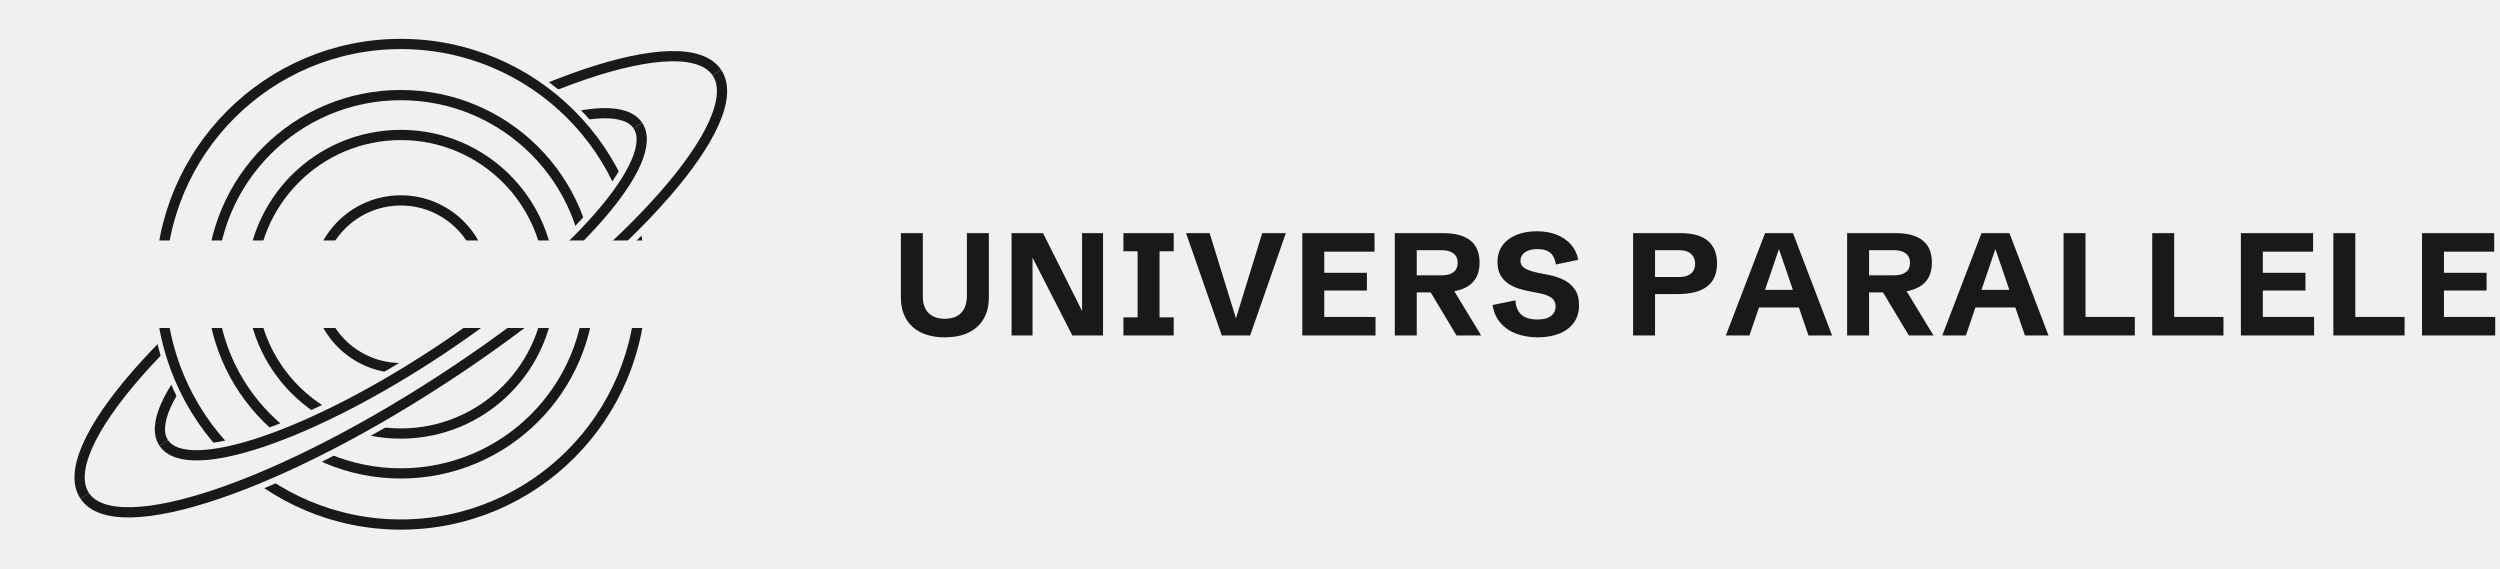
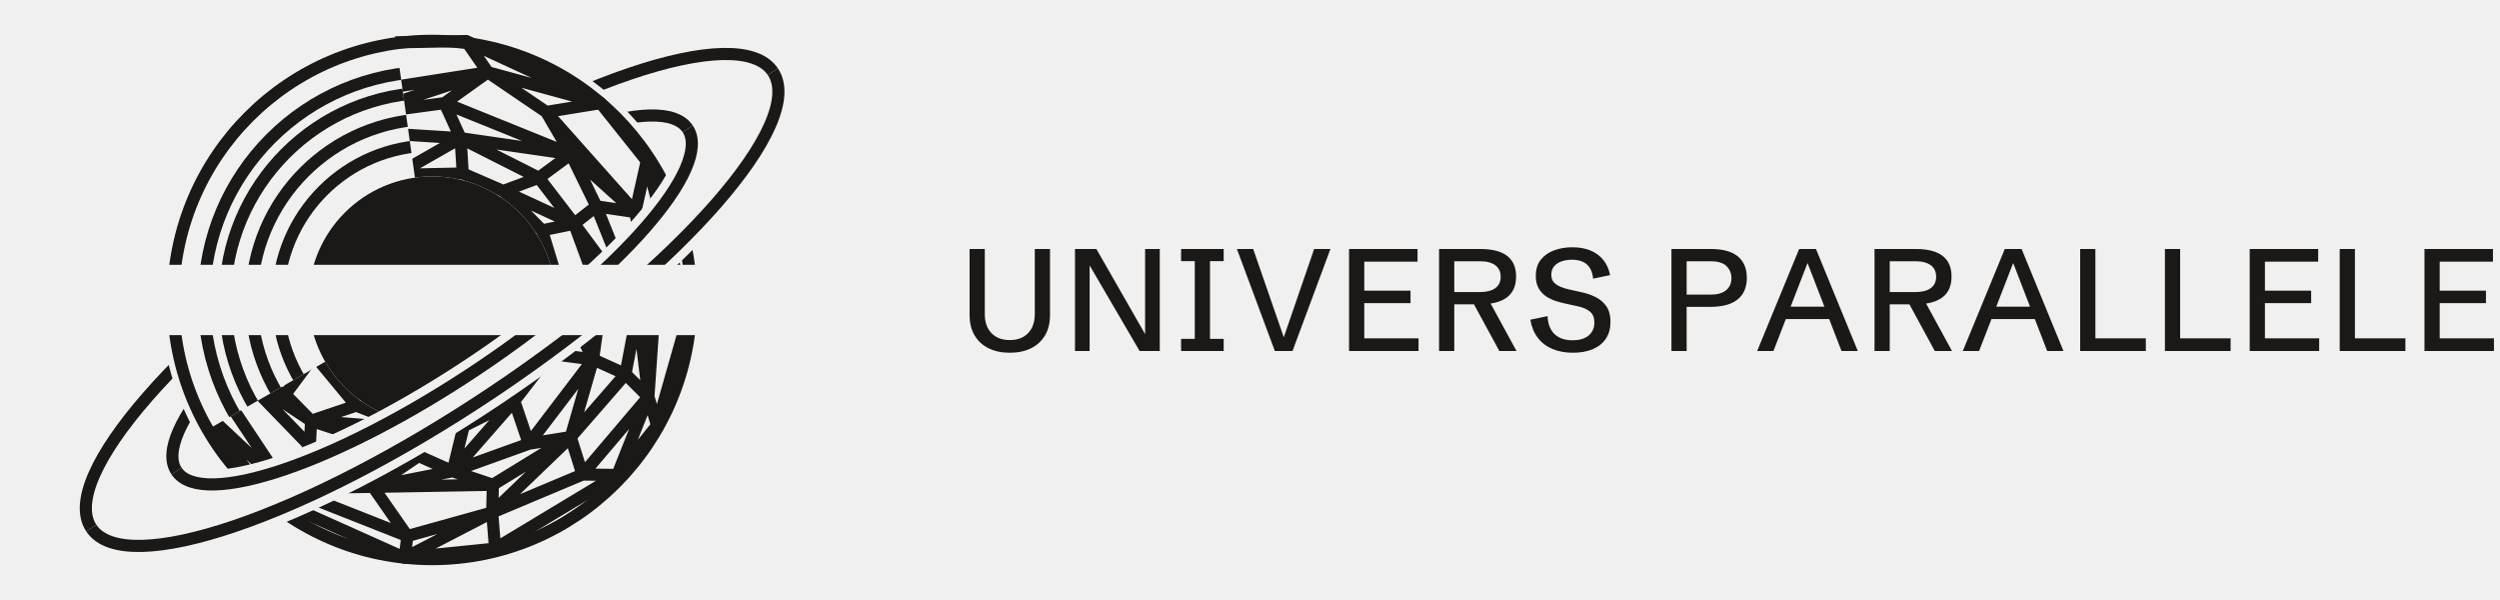
- <svg xmlns="http://www.w3.org/2000/svg" viewBox="-392 -278 2445 556" width="2445" height="556" role="img" aria-label="Univers Parallele">
-   <style>.u10s-anneau{transform-box:view-box;transform-origin:0px 0px;animation:u10s-oscille 9s cubic-bezier(.645,.045,.355,1) infinite alternate}@keyframes u10s-oscille{from{transform:rotate(-6deg)}to{transform:rotate(6deg)}}.u10s-noyau{transform-box:view-box;transform-origin:0px 0px;animation-iteration-count:infinite;animation-name:u10s-noyau;animation-duration:4.0s;animation-timing-function:cubic-bezier(.23,1,.32,1)}@keyframes u10s-noyau{0%{transform:scale(1)}5%{transform:scale(2.4)}26%{transform:scale(1)}100%{transform:scale(1)}}.u10s-eclat{transform-box:view-box;transform-origin:0px 0px;animation-iteration-count:infinite;opacity:0;animation-name:u10s-eclat;animation-duration:4.0s;animation-timing-function:cubic-bezier(.23,1,.32,1)}@keyframes u10s-eclat{0%{transform:scale(.3);opacity:0}2%{opacity:1}24%{transform:scale(3.4);opacity:0}100%{transform:scale(3.4);opacity:0}}.u10s-onde{transform-box:view-box;transform-origin:0px 0px;animation-iteration-count:infinite;opacity:0;animation-name:u10s-onde;animation-duration:4.0s;animation-timing-function:cubic-bezier(.33,1,.68,1)}.u10s-onde0{animation-delay:0s}.u10s-onde1{animation-delay:0.32s}.u10s-onde2{animation-delay:0.7s}.u10s-onde{stroke-width:1.2px}.u10s-onde0{stroke-width:2px}.u10s-eclat{stroke-width:1.4px}@keyframes u10s-onde{0%{transform:scale(.07);opacity:0}3%{opacity:1}40%{opacity:.55}66%{transform:scale(1);opacity:0}100%{transform:scale(1);opacity:0}}@media (prefers-reduced-motion:reduce){.u10s-anneau,.u10s-onde,.u10s-noyau,.u10s-eclat{animation:none}.u10s-onde,.u10s-eclat{opacity:0}}</style>
-   <style>.u10-h,.u10-b{transform-box:view-box;transform-origin:0px 0px;animation:u10-h 6s cubic-bezier(.645,.045,.355,1) infinite alternate}.u10-b{animation-name:u10-b}@keyframes u10-h{from{transform:translateY(-5.6px)}to{transform:translateY(-16px)}}@keyframes u10-b{from{transform:translateY(5.6px)}to{transform:translateY(16px)}}@media (prefers-reduced-motion:reduce){.u10-h{animation:none;transform:translateY(-11px)}.u10-b{animation:none;transform:translateY(11px)}}</style>
+ <svg xmlns="http://www.w3.org/2000/svg" viewBox="-392 -272 2267 544" width="2267" height="544" role="img" aria-label="Univers Parallele">
+   <style>.u10s-anneau{transform-box:view-box;transform-origin:0px 0px;animation:u10s-oscille 9s cubic-bezier(.645,.045,.355,1) infinite alternate}@keyframes u10s-oscille{from{transform:rotate(-6deg)}to{transform:rotate(6deg)}}.u10s-noyau{transform-box:view-box;transform-origin:0px 0px;animation:u10s-noyau 4.0s cubic-bezier(.23,1,.32,1) infinite}@keyframes u10s-noyau{0%{transform:scale(1)}6%{transform:scale(1.06)}30%{transform:scale(1)}100%{transform:scale(1)}}.u10s-onde{transform-box:view-box;transform-origin:0px 0px;opacity:0;stroke-width:1.4px;animation:u10s-onde 4.0s cubic-bezier(.33,1,.68,1) infinite}.u10s-onde0{stroke-width:2.2px}.u10s-onde0{animation-delay:0s}.u10s-onde1{animation-delay:0.32s}.u10s-onde2{animation-delay:0.7s}@keyframes u10s-onde{0%{transform:scale(0.500);opacity:0}3%{opacity:1}45%{opacity:.5}66%{transform:scale(1);opacity:0}100%{transform:scale(1);opacity:0}}@media (prefers-reduced-motion:reduce){.u10s-anneau,.u10s-onde,.u10s-noyau{animation:none}.u10s-onde{opacity:0}}</style>
+   <style>.u10-h,.u10-b{transform-box:view-box;transform-origin:0px 0px;animation:u10-h 6s cubic-bezier(.645,.045,.355,1) infinite alternate}.u10-b{animation-name:u10-b}@keyframes u10-h{from{transform:translateY(-3.0px)}to{transform:translateY(-10px)}}@keyframes u10-b{from{transform:translateY(3.0px)}to{transform:translateY(10px)}}@media (prefers-reduced-motion:reduce){.u10-h{animation:none;transform:translateY(-5px)}.u10-b{animation:none;transform:translateY(5px)}}</style>
  <defs>
    <clipPath id="u10s-avant">
      <rect x="-500" y="0" width="1000" height="300" />
    </clipPath>
-     <clipPath id="u10s-disque">
-       <circle r="235.0" />
-     </clipPath>
    <clipPath id="u10s-arriere">
      <rect x="-500" y="-300" width="1000" height="300" />
    </clipPath>
+     <clipPath id="u10s-disque">
+       <circle r="235" />
+     </clipPath>
    <mask id="u10s-hors-disque" maskUnits="userSpaceOnUse" x="-600" y="-600" width="1200" height="1200">
      <rect x="-600" y="-600" width="1200" height="1200" fill="#fff" />
-       <circle r="245.0" fill="#000" />
+       <circle r="246.0" fill="#000" />
    </mask>
    <mask id="u10s-sous-anneau" maskUnits="userSpaceOnUse" x="-600" y="-600" width="1200" height="1200">
      <rect x="-600" y="-600" width="1200" height="1200" fill="#fff" />
      <g class="u10s-anneau">
        <g transform="rotate(-33.8)">
          <g clip-path="url(#u10s-avant)">
-             <path d="M-372 0 A372 100 0 1 0 372 0 A372 100 0 1 0 -372 0Z M-279 0 A279 75 0 1 0 279 0 A279 75 0 1 0 -279 0Z" fill="#000" fill-rule="evenodd" stroke="#000" stroke-width="22.0" />
+             <path d="M-372 0 A372 100 0 1 0 372 0 A372 100 0 1 0 -372 0Z M-279 0 A279 75 0 1 0 279 0 A279 75 0 1 0 -279 0Z" fill="#000" fill-rule="evenodd" stroke="#000" stroke-width="26.4" />
          </g>
        </g>
      </g>
    </mask>
+     <mask id="u10s-intact" maskUnits="userSpaceOnUse" x="-600" y="-600" width="1200" height="1200">
+       <path d="M0.0 0.0 L-346.4 200.0 L-361.5 171.2 L-374.3 141.2 L-384.5 110.3 L-392.2 78.6 L-397.3 46.4 L-399.8 14.0 L-399.6 -18.6 L-396.7 -51.1 L-391.3 -83.2 L-383.2 -114.7 L-372.6 -145.5 L-359.5 -175.3 L-344.1 -204.0 L-326.3 -231.3 L-306.4 -257.1 L-284.5 -281.2 L-260.7 -303.4 L-235.1 -323.6 L-208.0 -341.7 L-179.5 -357.5 L-149.8 -370.9 L-119.2 -381.8 L-87.7 -390.3 L-55.7 -396.1Z" fill="#fff" />
+     </mask>
+     <mask id="u10s-casse" maskUnits="userSpaceOnUse" x="-600" y="-600" width="1200" height="1200">
+       <rect x="-600" y="-600" width="1200" height="1200" fill="#fff" />
+       <path d="M0.0 0.0 L-346.4 200.0 L-361.5 171.2 L-374.3 141.2 L-384.5 110.3 L-392.2 78.6 L-397.3 46.4 L-399.8 14.0 L-399.6 -18.6 L-396.7 -51.1 L-391.3 -83.2 L-383.2 -114.7 L-372.6 -145.5 L-359.5 -175.3 L-344.1 -204.0 L-326.3 -231.3 L-306.4 -257.1 L-284.5 -281.2 L-260.7 -303.4 L-235.1 -323.6 L-208.0 -341.7 L-179.5 -357.5 L-149.8 -370.9 L-119.2 -381.8 L-87.7 -390.3 L-55.7 -396.1Z" fill="#000" />
+       <circle r="112" fill="#000" />
+     </mask>
    <mask id="u10-haut" maskUnits="userSpaceOnUse" x="-900" y="-900" width="1800" height="1800">
      <g fill="#fff">
-         <rect x="-900" y="-900" width="1800" height="857.2" />
+         <rect x="-900" y="-900" width="1800" height="868.1" />
      </g>
    </mask>
    <mask id="u10-bas" maskUnits="userSpaceOnUse" x="-900" y="-900" width="1800" height="1800">
      <g fill="#fff">
-         <rect x="-900" y="42.8" width="1800" height="857.2" />
+         <rect x="-900" y="31.9" width="1800" height="868.1" />
      </g>
    </mask>
  </defs>
  <g class="u10-h">
    <g mask="url(#u10-haut)">
-       <g fill="none" stroke="#1A1917" stroke-width="10">
+       <g fill="none" stroke="#1A1917" stroke-width="11">
        <g mask="url(#u10s-sous-anneau)">
          <circle r="235" />
-           <circle r="185" />
-           <circle r="146" />
-           <circle r="82" />
-           <circle class="u10s-noyau" r="16" />
+           <g mask="url(#u10s-intact)">
+             <circle r="207" />
+             <circle r="188" />
+             <circle r="164" />
+             <circle r="140" />
+           </g>
+           <g mask="url(#u10s-casse)" stroke-linejoin="round" stroke-linecap="round">
+             <path d="M-32.6 -113.4L27.8 -114.7M-32.6 -113.4L-47.4 -151.3M-32.6 -113.4L25.8 -146.7M27.8 -114.7L64.5 -98.8M27.8 -114.7L25.8 -146.7M64.5 -98.8L99.7 -63.1M64.5 -98.8L96.8 -110.8M64.5 -98.8L128.8 -69.1M99.7 -63.1L117.9 -3.4M99.7 -63.1L128.8 -69.1M117.9 -3.4L107.4 48.9M117.9 -3.4L153.7 -1.4M117.9 -3.4L146.0 53.9M107.4 48.9L74.5 91.5M107.4 48.9L146.0 53.9M74.5 91.5L28.6 114.5M74.5 91.5L87.7 130.4M74.5 91.5L18.6 155.3M28.6 114.5L-14.3 117.1M28.6 114.5L18.6 155.3M-14.3 117.1L-68.9 95.8M-14.3 117.1L-12.3 141.5M-14.3 117.1L-109.8 109.6M-68.9 95.8L-106.8 50.1M-68.9 95.8L-109.8 109.6M-106.8 50.1L-133.3 85.7M-47.4 -151.3L25.8 -146.7M-47.4 -151.3L-66.7 -168.0M25.8 -146.7L96.8 -110.8M25.8 -146.7L11.3 -178.5M25.8 -146.7L125.9 -132.2M96.8 -110.8L128.8 -69.1M96.8 -110.8L125.9 -132.2M128.8 -69.1L153.7 -1.4M128.8 -69.1L149.0 -84.9M128.8 -69.1L186.6 8.7M153.7 -1.4L146.0 53.9M153.7 -1.4L186.6 8.7M146.0 53.9L87.7 130.4M146.0 53.9L175.4 67.2M146.0 53.9L125.7 124.3M87.7 130.4L18.6 155.3M87.7 130.4L125.7 124.3M18.6 155.3L-12.3 141.5M18.6 155.3L55.1 167.6M18.6 155.3L-53.6 169.5M-12.3 141.5L-109.8 109.6M-12.3 141.5L-53.6 169.5M-109.8 109.6L-133.3 85.7M-109.8 109.6L-110.9 132.5M-109.8 109.6L-175.0 66.3M-133.3 85.7L-175.0 66.3M-66.7 -168.0L11.3 -178.5M-66.7 -168.0L-77.7 -186.4M-66.7 -168.0L50.5 -206.5M11.3 -178.5L125.9 -132.2M11.3 -178.5L50.5 -206.5M125.9 -132.2L149.0 -84.9M125.9 -132.2L103.5 -170.5M125.9 -132.2L184.3 -79.7M149.0 -84.9L186.6 8.7M149.0 -84.9L184.3 -79.7M186.6 8.7L175.4 67.2M186.6 8.7L201.4 12.3M186.6 8.7L196.2 87.9M175.4 67.2L125.7 124.3M175.4 67.2L196.2 87.9M125.7 124.3L55.1 167.6M125.7 124.3L136.4 158.3M125.7 124.3L54.5 192.7M55.1 167.6L-53.6 169.5M55.1 167.6L54.5 192.7M-53.6 169.5L-110.9 132.5M-53.6 169.5L-22.5 214.1M-53.6 169.5L-133.0 170.5M-110.9 132.5L-175.0 66.3M-110.9 132.5L-133.0 170.5M-175.0 66.3L-183.2 94.9M-77.7 -186.4L50.5 -206.5M-77.7 -186.4L-38.1 -233.5M50.5 -206.5L103.5 -170.5M50.5 -206.5L30.9 -234.8M50.5 -206.5L152.9 -178.5M103.5 -170.5L184.3 -79.7M103.5 -170.5L152.9 -178.5M184.3 -79.7L201.4 12.3M184.3 -79.7L194.7 -126.1M184.3 -79.7L232.0 15.9M201.4 12.3L196.2 87.9M201.4 12.3L232.0 15.9M196.2 87.9L136.4 158.3M196.2 87.9L204.1 113.9M196.2 87.9L168.0 158.7M136.4 158.3L54.5 192.7M136.4 158.3L168.0 158.7M54.5 192.7L-22.5 214.1M54.5 192.7L57.1 225.5M54.5 192.7L-24.9 233.8M-22.5 214.1L-133.0 170.5M-22.5 214.1L-24.9 233.8M-133.0 170.5L-183.2 94.9M-133.0 170.5L-149.9 177.8M-133.0 170.5L-215.2 93.5M-183.2 94.9L-215.2 93.5M-38.1 -233.5L30.9 -234.8M30.9 -234.8L152.9 -178.5M152.9 -178.5L194.7 -126.1M194.7 -126.1L232.0 15.9M232.0 15.9L204.1 113.9M204.1 113.9L168.0 158.7M168.0 158.7L57.1 225.5M57.1 225.5L-24.9 233.8M-24.9 233.8L-149.9 177.8M-149.9 177.8L-215.2 93.5" />
+           </g>
          <g clip-path="url(#u10s-disque)">
-             <circle class="u10s-onde u10s-onde0" r="225.0" vector-effect="non-scaling-stroke" />
-             <circle class="u10s-onde u10s-onde1" r="225.0" vector-effect="non-scaling-stroke" />
-             <circle class="u10s-onde u10s-onde2" r="225.0" vector-effect="non-scaling-stroke" />
-             <path class="u10s-eclat" d="M26.8 4.7L81.9 14.4M23.6 13.6L43.0 24.8M17.5 20.8L43.2 51.5M9.3 25.6L14.2 39.1M0.0 27.2L0.0 96.0M-9.3 25.6L-19.7 54.1M-17.5 20.8L-53.5 63.7M-23.6 13.6L-43.0 24.8M-26.8 4.7L-66.2 11.7M-26.8 -4.7L-41.0 -7.2M-23.6 -13.6L-83.1 -48.0M-17.5 -20.8L-37.0 -44.1M-9.3 -25.6L-28.5 -78.2M-0.0 -27.2L-0.0 -49.6M9.3 -25.6L23.0 -63.1M17.5 -20.8L26.7 -31.9M23.6 -13.6L83.1 -48.0M26.8 -4.7L56.7 -10.0" stroke-linecap="round" vector-effect="non-scaling-stroke" />
+             <circle class="u10s-onde u10s-onde0" r="224.0" vector-effect="non-scaling-stroke" />
+             <circle class="u10s-onde u10s-onde1" r="224.0" vector-effect="non-scaling-stroke" />
+             <circle class="u10s-onde u10s-onde2" r="224.0" vector-effect="non-scaling-stroke" />
          </g>
+           <circle class="u10s-noyau" r="112" fill="#1A1917" stroke="none" />
        </g>
        <g mask="url(#u10s-hors-disque)">
          <g class="u10s-anneau">
            <g transform="rotate(-33.8)">
              <g clip-path="url(#u10s-arriere)">
                <path d="M-372 0 A372 100 0 1 0 372 0 A372 100 0 1 0 -372 0Z" />
                <path d="M-279 0 A279 75 0 1 0 279 0 A279 75 0 1 0 -279 0Z" />
              </g>
            </g>
          </g>
        </g>
        <g class="u10s-anneau">
          <g transform="rotate(-33.8)">
            <g clip-path="url(#u10s-avant)">
              <path d="M-372 0 A372 100 0 1 0 372 0 A372 100 0 1 0 -372 0Z" />
              <path d="M-279 0 A279 75 0 1 0 279 0 A279 75 0 1 0 -279 0Z" />
            </g>
          </g>
        </g>
      </g>
    </g>
  </g>
  <g class="u10-b">
    <g mask="url(#u10-bas)">
-       <g fill="none" stroke="#1A1917" stroke-width="10">
+       <g fill="none" stroke="#1A1917" stroke-width="11">
        <g mask="url(#u10s-sous-anneau)">
          <circle r="235" />
-           <circle r="185" />
-           <circle r="146" />
-           <circle r="82" />
-           <circle class="u10s-noyau" r="16" />
+           <g mask="url(#u10s-intact)">
+             <circle r="207" />
+             <circle r="188" />
+             <circle r="164" />
+             <circle r="140" />
+           </g>
+           <g mask="url(#u10s-casse)" stroke-linejoin="round" stroke-linecap="round">
+             <path d="M-32.6 -113.4L27.8 -114.7M-32.6 -113.4L-47.4 -151.3M-32.6 -113.4L25.8 -146.7M27.8 -114.7L64.5 -98.8M27.8 -114.7L25.8 -146.7M64.5 -98.8L99.7 -63.1M64.5 -98.8L96.8 -110.8M64.5 -98.8L128.8 -69.1M99.7 -63.1L117.9 -3.4M99.7 -63.1L128.8 -69.1M117.9 -3.4L107.4 48.9M117.9 -3.4L153.7 -1.4M117.9 -3.4L146.0 53.9M107.4 48.9L74.5 91.5M107.4 48.9L146.0 53.9M74.5 91.5L28.6 114.5M74.5 91.5L87.7 130.4M74.5 91.5L18.6 155.3M28.6 114.5L-14.3 117.1M28.6 114.5L18.6 155.3M-14.3 117.1L-68.9 95.8M-14.3 117.1L-12.3 141.5M-14.3 117.1L-109.8 109.6M-68.9 95.8L-106.8 50.1M-68.9 95.8L-109.8 109.6M-106.8 50.1L-133.3 85.7M-47.4 -151.3L25.8 -146.7M-47.4 -151.3L-66.7 -168.0M25.8 -146.7L96.8 -110.8M25.8 -146.7L11.3 -178.5M25.8 -146.7L125.9 -132.2M96.8 -110.8L128.8 -69.1M96.8 -110.8L125.9 -132.2M128.8 -69.1L153.7 -1.4M128.8 -69.1L149.0 -84.9M128.8 -69.1L186.6 8.7M153.7 -1.4L146.0 53.9M153.7 -1.4L186.6 8.7M146.0 53.9L87.7 130.4M146.0 53.9L175.4 67.2M146.0 53.9L125.7 124.3M87.7 130.4L18.6 155.3M87.7 130.4L125.7 124.3M18.6 155.3L-12.3 141.5M18.6 155.3L55.1 167.6M18.6 155.3L-53.6 169.5M-12.3 141.5L-109.8 109.6M-12.3 141.5L-53.6 169.5M-109.8 109.6L-133.3 85.7M-109.8 109.6L-110.9 132.5M-109.8 109.6L-175.0 66.3M-133.3 85.7L-175.0 66.3M-66.7 -168.0L11.3 -178.5M-66.7 -168.0L-77.7 -186.4M-66.7 -168.0L50.5 -206.5M11.3 -178.5L125.9 -132.2M11.3 -178.5L50.5 -206.5M125.9 -132.2L149.0 -84.9M125.9 -132.2L103.5 -170.5M125.9 -132.2L184.3 -79.7M149.0 -84.9L186.6 8.7M149.0 -84.9L184.3 -79.7M186.6 8.7L175.4 67.2M186.6 8.7L201.4 12.3M186.6 8.7L196.2 87.9M175.4 67.2L125.7 124.3M175.4 67.2L196.2 87.9M125.7 124.3L55.1 167.6M125.7 124.3L136.4 158.3M125.7 124.3L54.5 192.7M55.1 167.6L-53.6 169.5M55.1 167.6L54.5 192.7M-53.6 169.5L-110.9 132.5M-53.6 169.5L-22.5 214.1M-53.6 169.5L-133.0 170.5M-110.9 132.5L-175.0 66.3M-110.9 132.5L-133.0 170.5M-175.0 66.3L-183.2 94.9M-77.7 -186.4L50.5 -206.5M-77.7 -186.4L-38.1 -233.5M50.5 -206.5L103.5 -170.5M50.5 -206.5L30.9 -234.8M50.5 -206.5L152.9 -178.5M103.5 -170.5L184.3 -79.7M103.5 -170.5L152.9 -178.5M184.3 -79.7L201.4 12.3M184.3 -79.7L194.7 -126.1M184.3 -79.7L232.0 15.9M201.4 12.3L196.2 87.9M201.4 12.3L232.0 15.9M196.2 87.9L136.4 158.3M196.2 87.9L204.1 113.9M196.2 87.9L168.0 158.7M136.4 158.3L54.5 192.7M136.4 158.3L168.0 158.7M54.5 192.7L-22.5 214.1M54.5 192.7L57.1 225.5M54.5 192.7L-24.9 233.8M-22.5 214.1L-133.0 170.5M-22.5 214.1L-24.9 233.8M-133.0 170.5L-183.2 94.9M-133.0 170.5L-149.9 177.8M-133.0 170.5L-215.2 93.5M-183.2 94.9L-215.2 93.5M-38.1 -233.5L30.9 -234.8M30.9 -234.8L152.9 -178.5M152.9 -178.5L194.7 -126.1M194.7 -126.1L232.0 15.9M232.0 15.9L204.1 113.9M204.1 113.9L168.0 158.7M168.0 158.7L57.1 225.5M57.1 225.5L-24.9 233.8M-24.9 233.8L-149.9 177.8M-149.9 177.8L-215.2 93.5" />
+           </g>
          <g clip-path="url(#u10s-disque)">
-             <circle class="u10s-onde u10s-onde0" r="225.0" vector-effect="non-scaling-stroke" />
-             <circle class="u10s-onde u10s-onde1" r="225.0" vector-effect="non-scaling-stroke" />
-             <circle class="u10s-onde u10s-onde2" r="225.0" vector-effect="non-scaling-stroke" />
-             <path class="u10s-eclat" d="M26.8 4.7L81.9 14.4M23.6 13.6L43.0 24.8M17.5 20.8L43.2 51.5M9.3 25.6L14.2 39.1M0.0 27.2L0.0 96.0M-9.3 25.6L-19.7 54.1M-17.5 20.8L-53.5 63.7M-23.6 13.6L-43.0 24.8M-26.8 4.7L-66.2 11.7M-26.8 -4.7L-41.0 -7.2M-23.6 -13.6L-83.1 -48.0M-17.5 -20.8L-37.0 -44.1M-9.3 -25.6L-28.5 -78.2M-0.0 -27.2L-0.0 -49.6M9.3 -25.6L23.0 -63.1M17.5 -20.8L26.7 -31.9M23.6 -13.6L83.1 -48.0M26.8 -4.7L56.7 -10.0" stroke-linecap="round" vector-effect="non-scaling-stroke" />
+             <circle class="u10s-onde u10s-onde0" r="224.0" vector-effect="non-scaling-stroke" />
+             <circle class="u10s-onde u10s-onde1" r="224.0" vector-effect="non-scaling-stroke" />
+             <circle class="u10s-onde u10s-onde2" r="224.0" vector-effect="non-scaling-stroke" />
          </g>
+           <circle class="u10s-noyau" r="112" fill="#1A1917" stroke="none" />
        </g>
        <g mask="url(#u10s-hors-disque)">
          <g class="u10s-anneau">
            <g transform="rotate(-33.8)">
              <g clip-path="url(#u10s-arriere)">
                <path d="M-372 0 A372 100 0 1 0 372 0 A372 100 0 1 0 -372 0Z" />
                <path d="M-279 0 A279 75 0 1 0 279 0 A279 75 0 1 0 -279 0Z" />
              </g>
            </g>
          </g>
        </g>
        <g class="u10s-anneau">
          <g transform="rotate(-33.8)">
            <g clip-path="url(#u10s-avant)">
              <path d="M-372 0 A372 100 0 1 0 372 0 A372 100 0 1 0 -372 0Z" />
              <path d="M-279 0 A279 75 0 1 0 279 0 A279 75 0 1 0 -279 0Z" />
            </g>
          </g>
        </g>
      </g>
    </g>
  </g>
-   <path fill="#1A1917" transform="translate(481.0 -50.0) scale(0.0695)" d="M734.9 1466.2Q540.0 1466.2 401.6 1399.4Q263.2 1332.5 189.6 1206.5Q115.9 1080.5 115.9 903.4V0.0H424.7V893.0Q424.7 1042.5 505.2 1123.8Q585.6 1205.1 734.9 1205.1Q884.2 1205.1 964.7 1121.8Q1045.1 1038.6 1045.1 877.4V0.0H1353.9V903.4Q1353.9 1080.5 1280.5 1206.5Q1207.0 1332.5 1068.7 1399.4Q930.4 1466.2 734.9 1466.2Z M1673.6 1440.0V0.0H2116.2L2761.8 1287.0L2665.8 1293.0V0.0H2960.8V1440.0H2528.6L1867.0 146.0L1968.6 139.0V1440.0Z M3247.6 1440.0V1185.2H3447.0V254.8H3247.6V0.0H3955.2V254.8H3755.8V1185.2H3955.2V1440.0Z M4631.8 1440.0 4128.6 0.0H4460.6L4845.6 1246.0H4816.5L5200.8 0.0H5532.8L5030.8 1440.0Z M5764.9 1440.0V0.0H6781.1V261.1H6073.7V558.0H6673.9V807.9H6073.7V1178.9H6795.1V1440.0Z M7066.4 1440.0V0.0H7745.3Q8259.3 0.0 8259.3 416.5Q8259.3 833.8 7708.7 833.8H7375.2V1440.0ZM7934.9 1440.0 7521.0 750.2H7862.7L8281.7 1440.0ZM7375.2 594.0H7726.2Q7834.6 594.0 7893.1 548.6Q7951.5 503.2 7951.5 417.8Q7951.5 331.9 7891.9 285.9Q7832.3 239.8 7721.2 239.8H7375.2Z M9078.1 1466.2Q8916.6 1466.2 8781.0 1416.9Q8645.5 1367.6 8556.0 1266.5Q8466.6 1165.5 8441.6 1011.5L8763.7 946.2Q8771.8 1081.8 8849.3 1148.5Q8926.8 1215.2 9070.3 1215.2Q9165.9 1215.2 9222.4 1190.2Q9279.0 1165.1 9304.0 1123.6Q9329.1 1082.0 9329.1 1032.2Q9329.1 952.1 9269.3 909.3Q9209.6 866.6 9113.8 848.3L8968.4 819.8Q8893.4 806.1 8813.5 781.4Q8733.5 756.8 8665.0 711.6Q8596.5 666.4 8554.0 592.8Q8511.5 519.1 8511.5 408.4Q8511.5 266.6 8583.9 170.0Q8656.2 73.4 8781.1 23.6Q8905.9 -26.2 9063.5 -26.2Q9217.5 -26.2 9340.0 20.7Q9462.4 67.6 9542.8 157.2Q9623.1 246.7 9648.4 375.5L9332.6 441.4Q9323.5 374.6 9296.0 326.2Q9268.6 277.8 9215.6 251.3Q9162.6 224.8 9074.9 224.8Q8996.7 224.8 8943.3 245.7Q8889.8 266.6 8862.4 303.4Q8834.9 340.1 8834.9 389.0Q8834.9 460.5 8903.1 498.5Q8971.2 536.6 9091.8 560.2L9240.9 590.2Q9344.7 609.8 9440.6 656.4Q9536.4 703.0 9597.5 788.8Q9658.5 874.7 9658.5 1013.6Q9658.5 1160.4 9584.7 1261.4Q9510.9 1362.4 9380.1 1414.3Q9249.4 1466.2 9078.1 1466.2Z M10419.7 1440.0V0.0H11085.4Q11343.1 0.0 11471.9 108.0Q11600.7 216.1 11600.7 429.0Q11600.7 639.6 11463.5 748.5Q11326.2 857.4 11048.8 857.4H10728.5V1440.0ZM10728.5 617.6H11066.4Q11176.4 617.6 11234.7 568.2Q11293.0 518.9 11293.0 430.3Q11293.0 347.0 11237.3 293.4Q11181.7 239.8 11061.3 239.8H10728.5Z M11724.8 1440.0 12276.8 0.0H12669.6L13219.6 1440.0H12887.6L12472.0 224.4L12056.8 1440.0ZM12086.0 1046.4V798.7H12856.0V1046.4Z M13431.6 1440.0V0.0H14110.5Q14624.5 0.0 14624.5 416.5Q14624.5 833.8 14073.9 833.8H13740.4V1440.0ZM14300.1 1440.0 13886.2 750.2H14227.9L14646.9 1440.0ZM13740.4 594.0H14091.4Q14199.8 594.0 14258.3 548.6Q14316.7 503.2 14316.7 417.8Q14316.7 331.9 14257.1 285.9Q14197.5 239.8 14086.4 239.8H13740.4Z M14770.6 1440.0 15322.6 0.0H15715.4L16265.4 1440.0H15933.4L15517.9 224.4L15102.6 1440.0ZM15131.9 1046.4V798.7H15901.9V1046.4Z M16477.4 1440.0V0.0H16786.2V1178.9H17479.9V1440.0Z M17724.9 1440.0V0.0H18033.7V1178.9H18727.4V1440.0Z M18972.3 1440.0V0.0H19988.5V261.1H19281.1V558.0H19881.3V807.9H19281.1V1178.9H20002.5V1440.0Z M20273.8 1440.0V0.0H20582.6V1178.9H21276.2V1440.0Z M21521.2 1440.0V0.0H22537.4V261.1H21830.0V558.0H22430.2V807.9H21830.0V1178.9H22551.4V1440.0Z" />
+   <path fill="#1A1917" transform="translate(479.0 -46.2) scale(0.06422)" d="M701.5 1464.6Q526.2 1464.6 399.0 1400.2Q271.8 1335.8 202.6 1216.7Q133.5 1097.6 133.5 934.4V0.0H348.4V920.0Q348.4 1090.2 442.8 1188.1Q537.1 1285.9 701.5 1285.9Q865.8 1285.9 960.2 1187.5Q1054.5 1089.2 1054.5 915.7V0.0H1269.5V934.4Q1269.5 1097.6 1200.7 1216.7Q1132.0 1335.8 1004.4 1400.2Q876.9 1464.6 701.5 1464.6Z M1622.5 1440.0V0.0H1924.8L2661.8 1287.0L2613.1 1293.0V0.0H2819.9V1440.0H2535.1L1779.2 146.0L1829.3 139.0V1440.0Z M3121.3 1440.0V1268.8H3314.6V171.2H3121.3V0.0H3722.9V171.2H3529.6V1268.8H3722.9V1440.0Z M4445.5 1440.0 3909.7 0.0H4139.7L4589.5 1297.0H4554.0L5000.7 0.0H5230.7L4695.2 1440.0Z M5493.8 1440.0V0.0H6461.1V178.7H5708.8V588.6H6362.0V764.3H5708.8V1261.3H6475.1V1440.0Z M6765.3 1440.0V0.0H7349.5Q7853.3 0.0 7853.3 389.2Q7853.3 780.8 7337.4 780.8H6980.2V1440.0ZM7616.7 1440.0 7226.0 721.6H7467.4L7859.4 1440.0ZM6980.2 607.8H7344.4Q7484.5 607.8 7560.1 552.2Q7635.7 496.5 7635.7 391.7Q7635.7 286.1 7559.8 229.5Q7483.9 172.9 7343.0 172.9H6980.2Z M8657.1 1464.6Q8492.3 1464.6 8365.5 1410.8Q8238.8 1357.0 8159.1 1252.7Q8079.5 1148.4 8054.5 998.0L8297.8 948.2Q8305.1 1114.0 8396.1 1201.3Q8487.1 1288.6 8651.3 1288.6Q8753.0 1288.6 8821.2 1257.1Q8889.4 1225.5 8924.2 1169.1Q8959.1 1112.6 8959.1 1037.9Q8959.1 934.5 8895.9 883.2Q8832.7 831.9 8725.1 808.7L8548.6 770.4Q8490.4 757.9 8418.8 735.9Q8347.2 714.0 8282.0 671.8Q8216.7 629.7 8174.2 558.7Q8131.7 487.7 8131.7 378.2Q8131.7 238.5 8203.5 149.6Q8275.2 60.7 8392.5 18.1Q8509.8 -24.6 8646.6 -24.6Q8796.9 -24.6 8907.8 22.7Q9018.6 70.1 9088.1 157.8Q9157.7 245.5 9181.3 368.6L8941.8 418.5Q8933.5 333.3 8899.1 274.0Q8864.7 214.6 8801.5 183.0Q8738.3 151.4 8641.6 151.4Q8561.4 151.4 8495.5 174.5Q8429.7 197.7 8390.2 244.8Q8350.6 291.9 8350.6 365.0Q8350.6 447.0 8412.5 494.9Q8474.4 542.7 8608.3 572.4L8787.2 612.6Q8889.0 634.7 8980.6 680.9Q9072.2 727.0 9129.6 810.4Q9186.9 893.9 9186.9 1029.9Q9186.9 1168.1 9122.1 1265.5Q9057.2 1362.8 8938.3 1413.7Q8819.4 1464.6 8657.1 1464.6Z M10047.6 1440.0V0.0H10606.4Q10859.2 0.0 10986.0 104.4Q11112.8 208.7 11112.8 408.6Q11112.8 604.9 10984.1 711.0Q10855.4 817.0 10594.3 817.0H10262.5V1440.0ZM10262.5 644.1H10601.2Q10744.8 644.1 10820.0 581.9Q10895.2 519.7 10895.2 411.1Q10895.2 312.8 10826.9 242.8Q10758.6 172.9 10599.9 172.9H10262.5Z M11258.9 1440.0 11851.7 0.0H12089.5L12680.3 1440.0H12450.3L11970.3 197.9L11488.9 1440.0ZM11584.3 989.3V814.2H12354.3V989.3Z M12916.5 1440.0V0.0H13500.7Q14004.5 0.0 14004.5 389.2Q14004.5 780.8 13488.6 780.8H13131.4V1440.0ZM13767.9 1440.0 13377.2 721.6H13618.6L14010.6 1440.0ZM13131.4 607.8H13495.6Q13635.7 607.8 13711.3 552.2Q13786.9 496.5 13786.9 391.7Q13786.9 286.1 13711.0 229.5Q13635.1 172.9 13494.2 172.9H13131.4Z M14163.8 1440.0 14756.6 0.0H14994.4L15585.2 1440.0H15355.2L14875.2 197.9L14393.8 1440.0ZM14489.2 989.3V814.2H15259.2V989.3Z M15821.4 1440.0V0.0H16036.3V1261.3H16749.2V1440.0Z M17018.8 1440.0V0.0H17233.7V1261.3H17946.6V1440.0Z M18216.2 1440.0V0.0H19183.5V178.7H18431.2V588.6H19084.4V764.3H18431.2V1261.3H19197.5V1440.0Z M19487.7 1440.0V0.0H19702.6V1261.3H20415.5V1440.0Z M20685.1 1440.0V0.0H21652.4V178.7H20900.1V588.6H21553.3V764.3H20900.1V1261.3H21666.4V1440.0Z" />
</svg>
